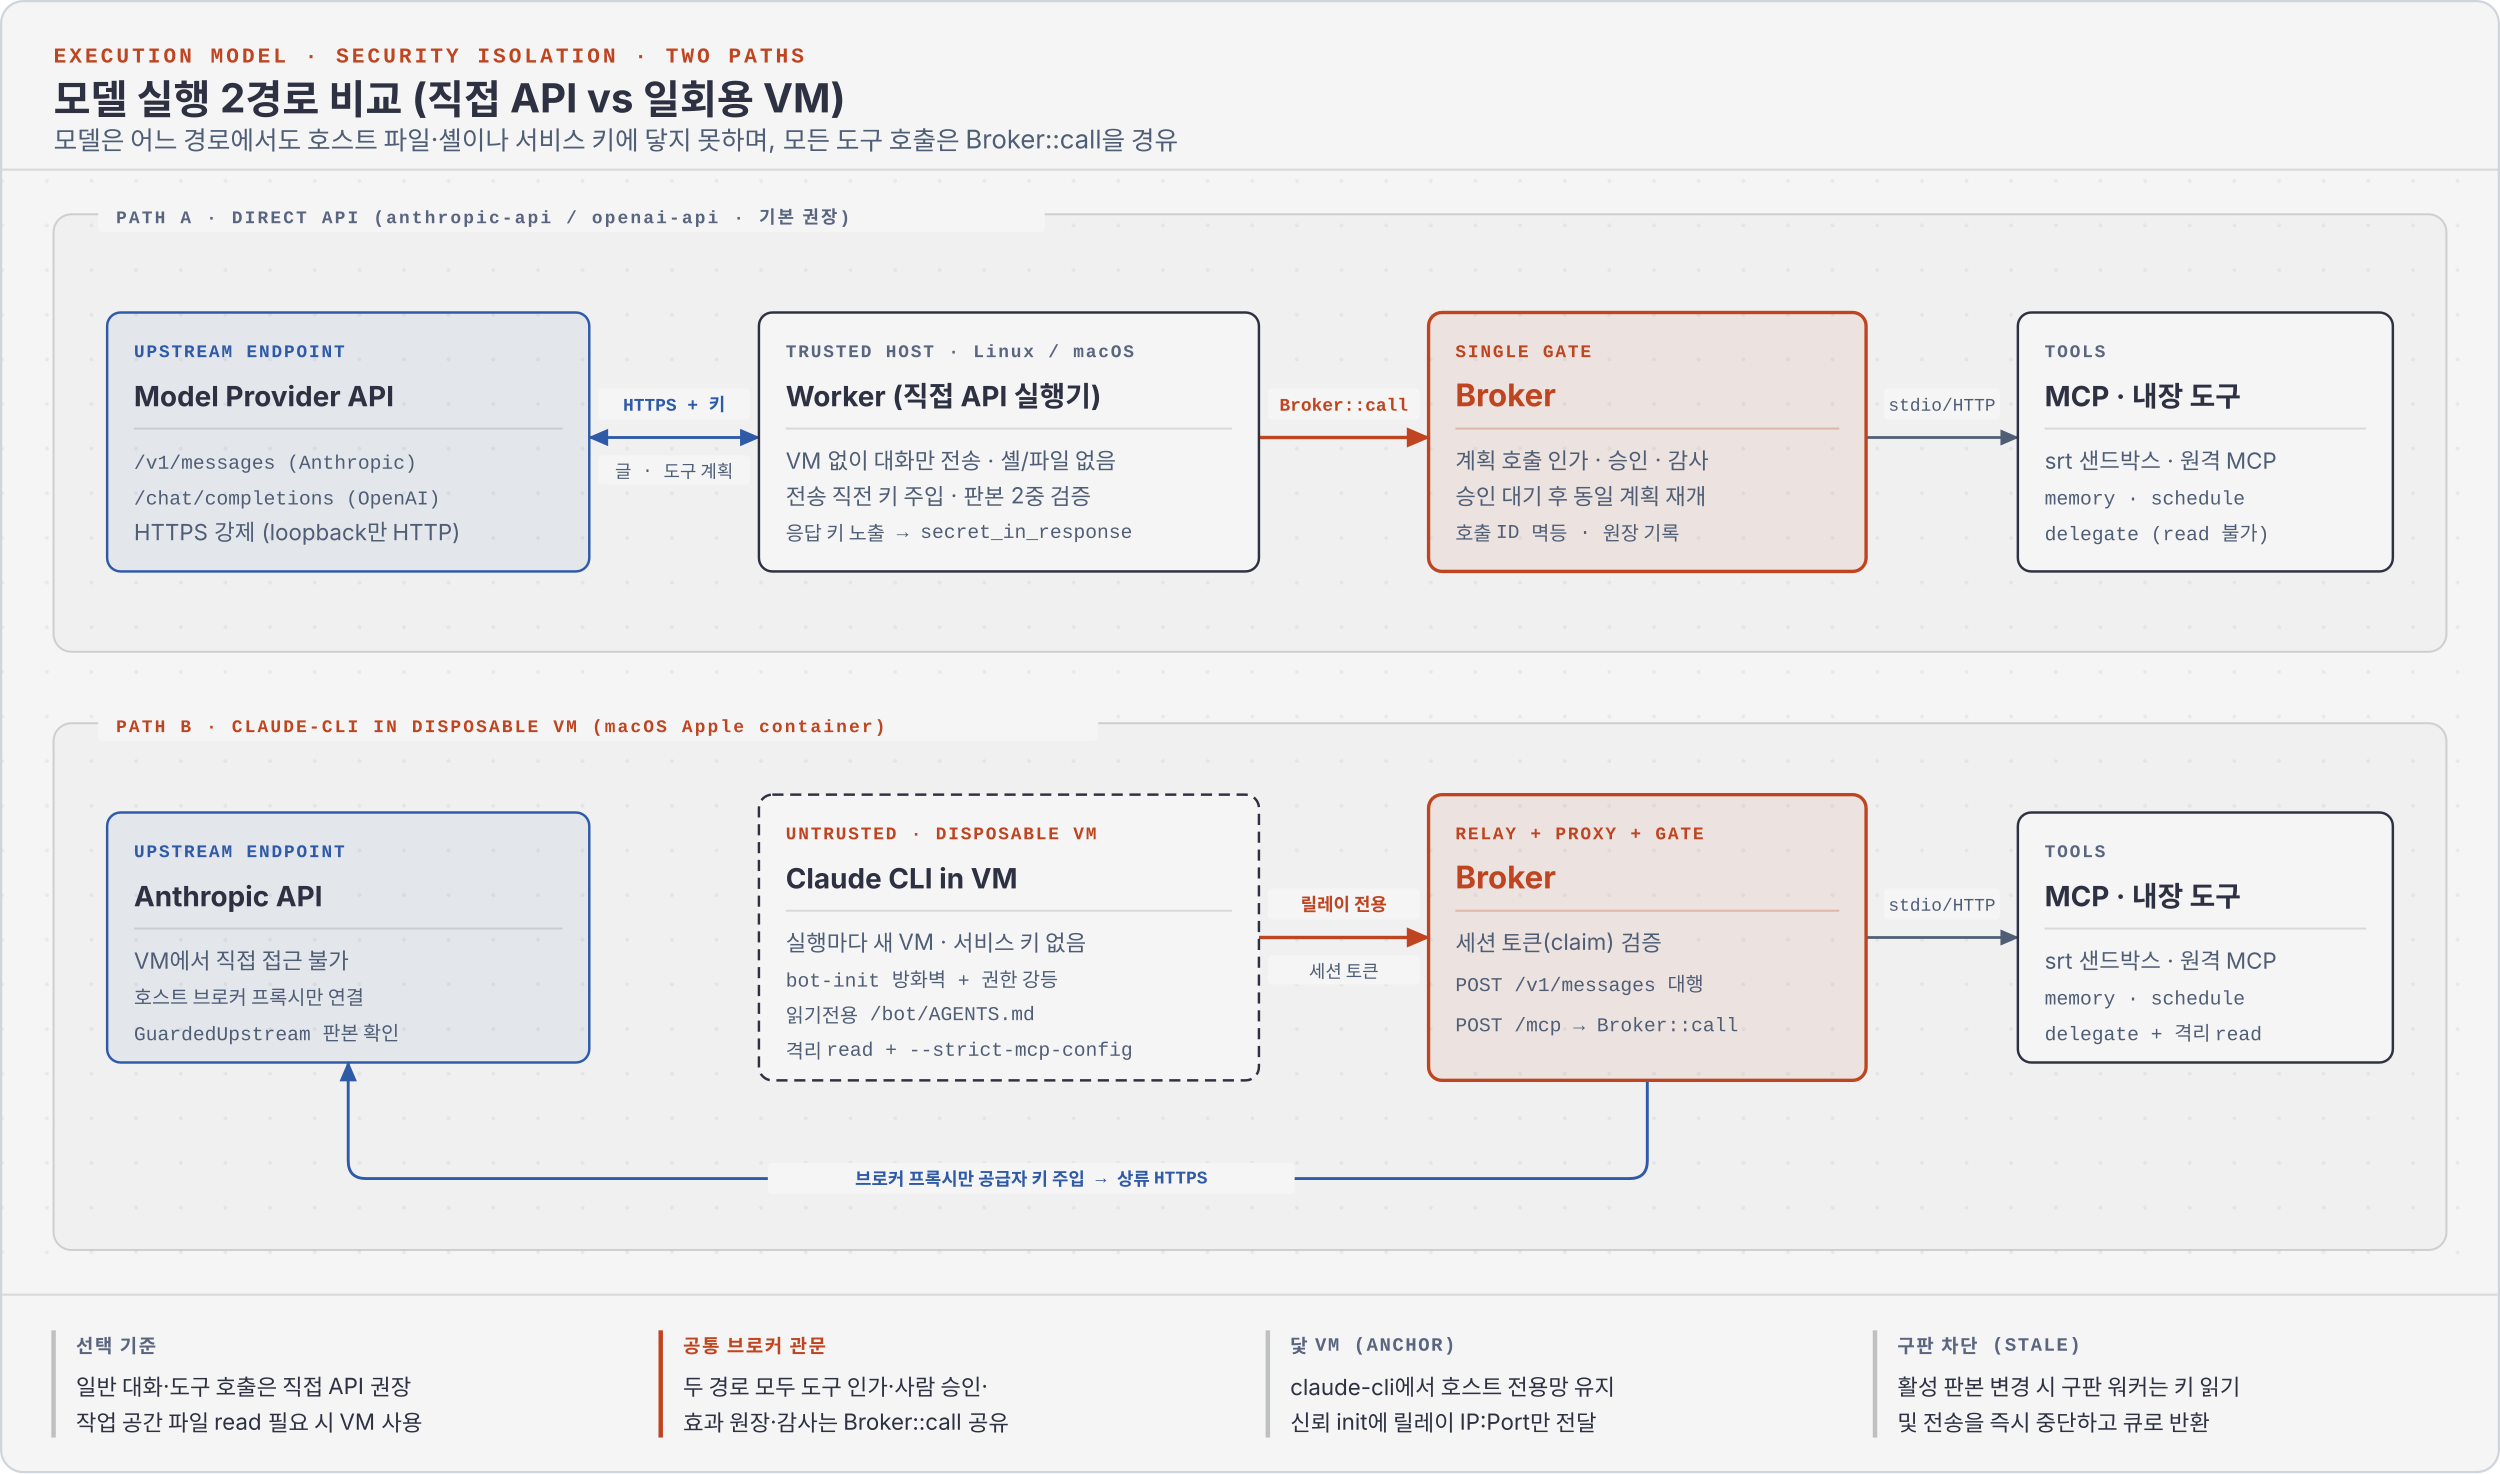
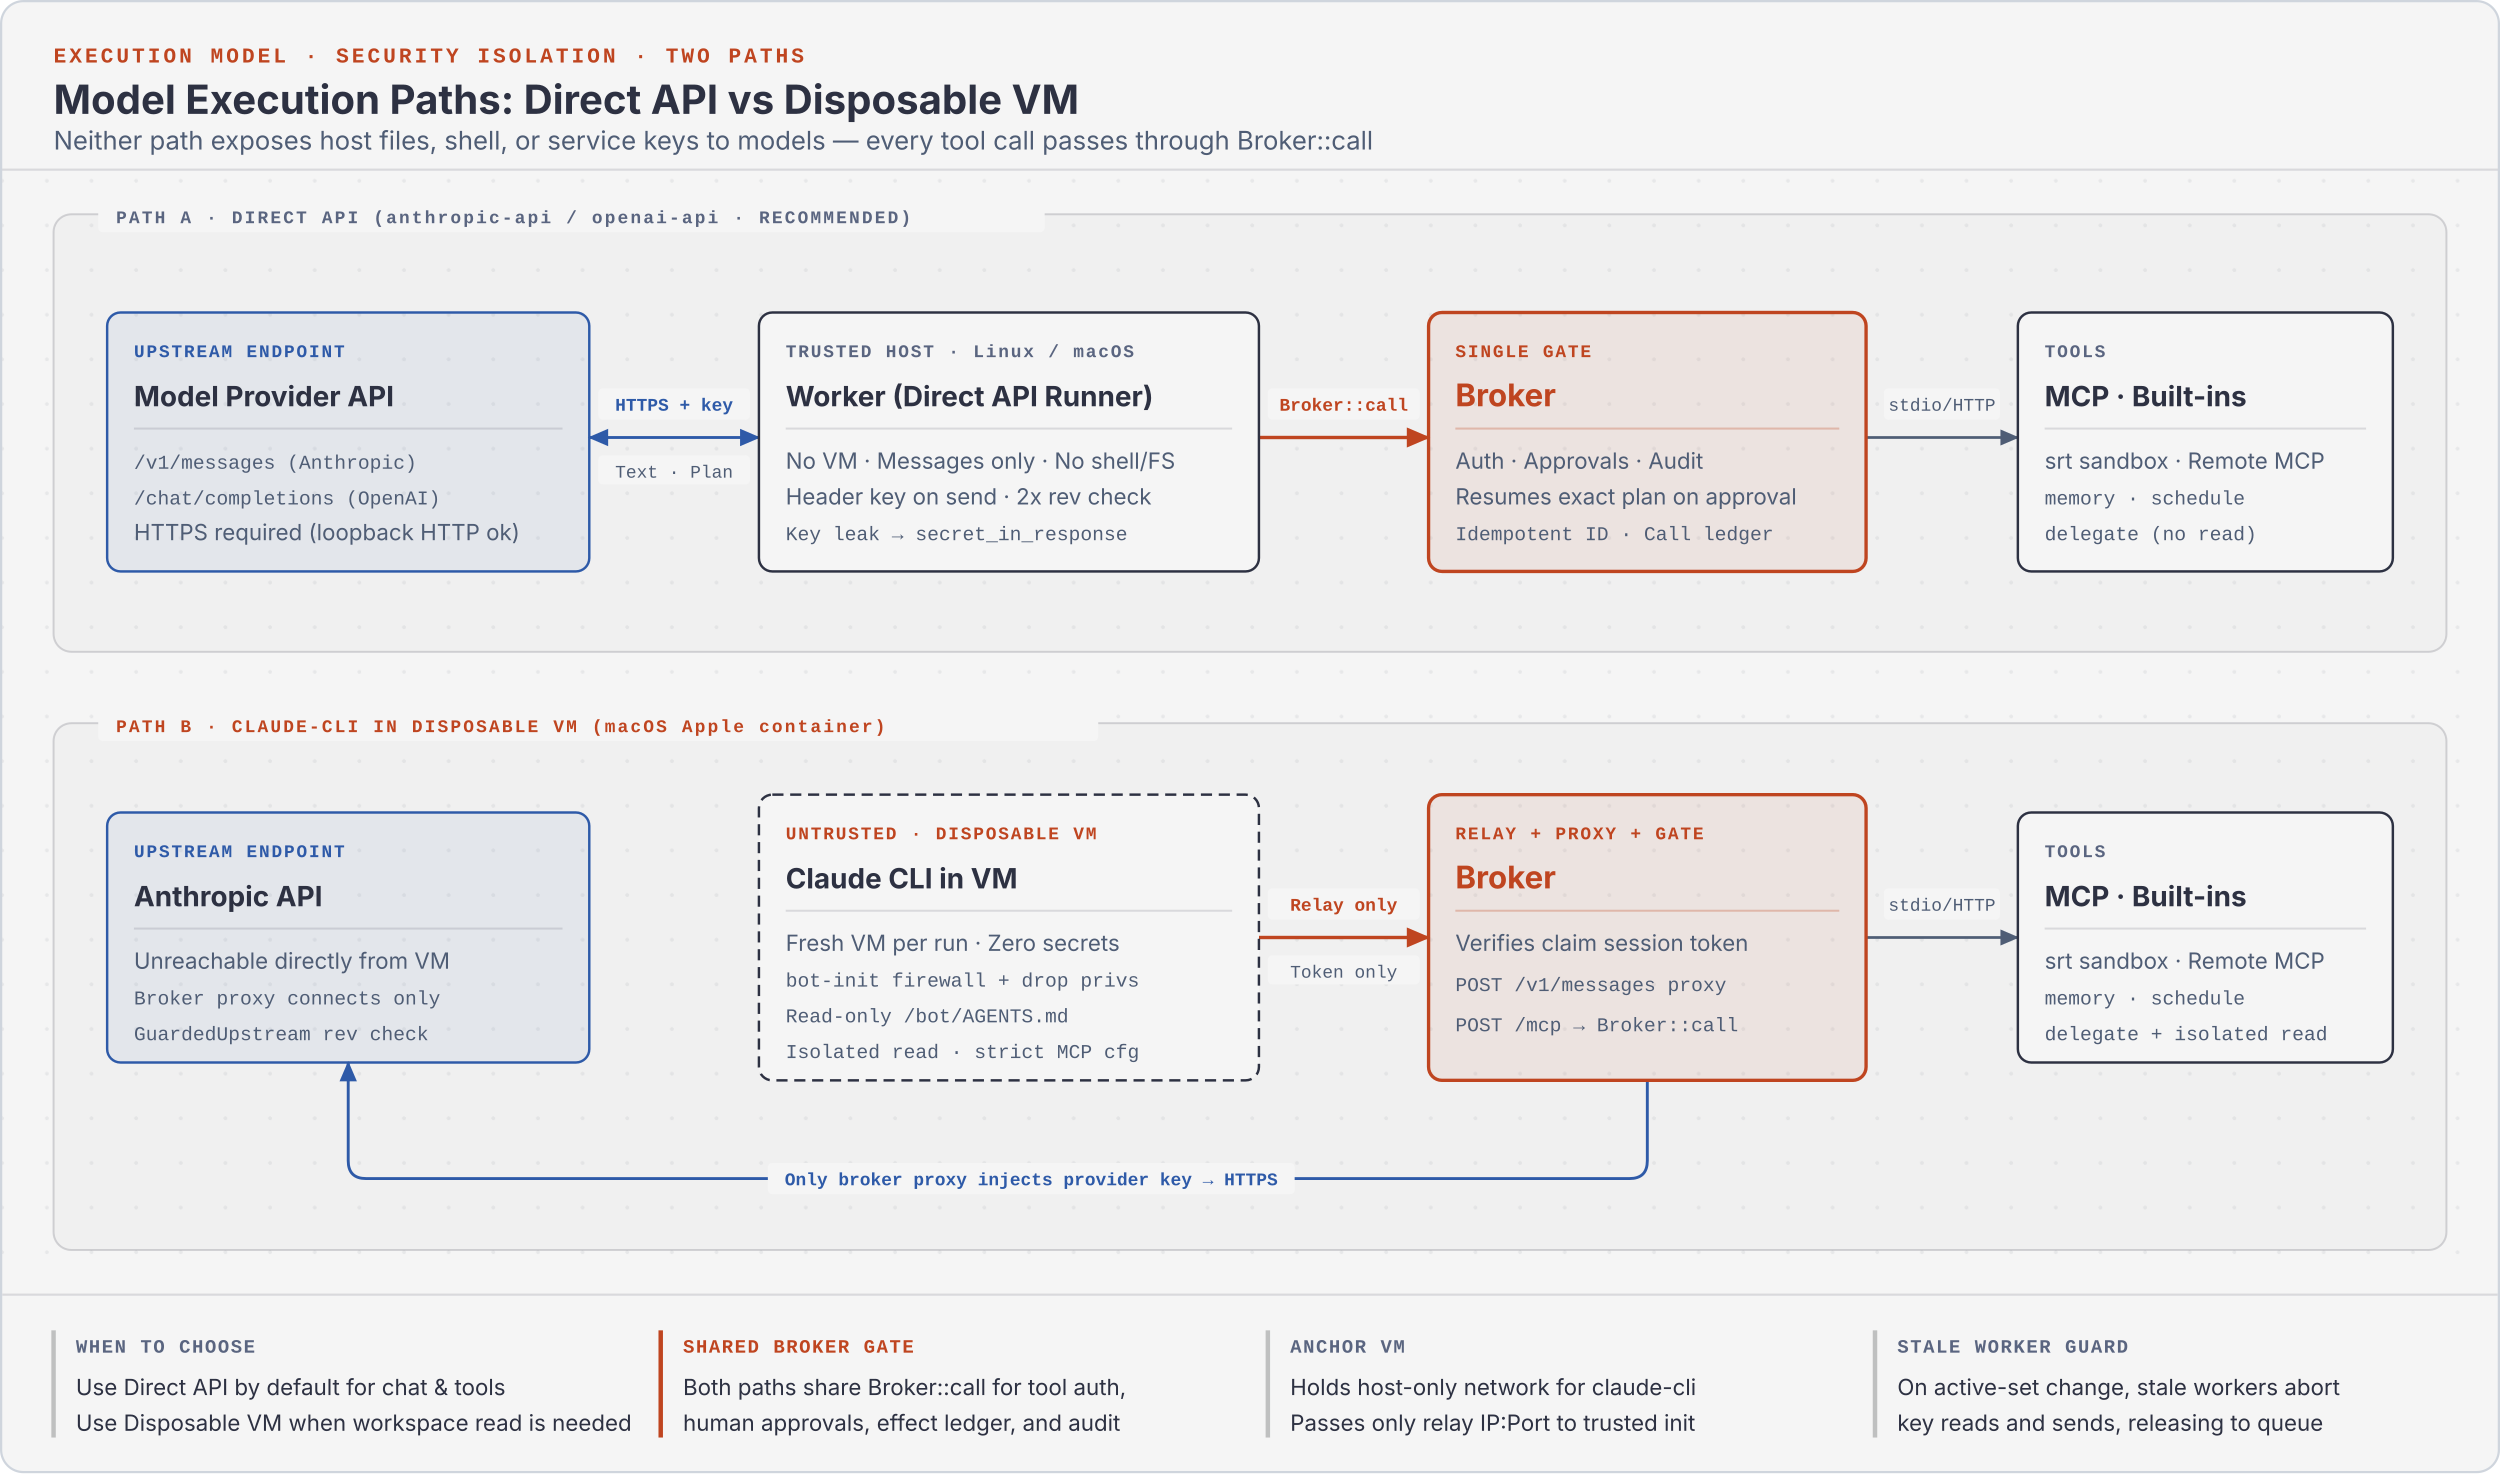
<svg xmlns="http://www.w3.org/2000/svg" viewBox="0 0 1120 660" width="1120" height="660" role="img" aria-labelledby="t-pt-l d-pt-l">
  <style>
    .bg { fill: #f5f5f5; }
    .frame { fill: #f5f5f5; stroke: #cfd5dd; stroke-width: 1; }
    .hdr-bg { fill: #f5f5f5; }
    .ftr-bg { fill: #f5f5f5; }
    .hdr-rule { stroke: rgba(45,49,66,0.14); stroke-width: 1; }
    .dot { fill: rgba(45,49,66,0.11); }
    .zone { fill: rgba(45,49,66,0.025); stroke: rgba(45,49,66,0.18); stroke-width: 0.9; }
    .zone-dash { fill: rgba(45,49,66,0.025); stroke: #4f5d75; stroke-width: 0.9; stroke-dasharray: 5,3; }
    .node { fill: #f5f5f5; stroke: #2d3142; stroke-width: 1.1; }
    .node-soft { fill: #f5f5f5; stroke: #4f5d75; stroke-width: 1; }
    .node-dash { fill: #f5f5f5; stroke: #2d3142; stroke-width: 1.1; stroke-dasharray: 5,3; }
    .node-focal { fill: rgba(191,69,32,0.075); stroke: #bf4520; stroke-width: 1.5; }
    .node-link { fill: rgba(46,90,168,0.07); stroke: #2e5aa8; stroke-width: 1.1; }
    .div { stroke: rgba(45,49,66,0.14); stroke-width: 0.9; }
    .div-acc { stroke: rgba(191,69,32,0.28); stroke-width: 0.9; }
    .lbl-bg { fill: #f5f5f5; }
    .h-eye { font-family: ui-monospace, SFMono-Regular, Menlo, Monaco, Consolas, 'Liberation Mono', monospace; font-size: 9.5px; font-weight: 600; letter-spacing: 0.14em; fill: #bf4520; }
    .h-title { font-family: -apple-system, BlinkMacSystemFont, 'Apple SD Gothic Neo', 'Malgun Gothic', 'Noto Sans KR', 'Segoe UI', sans-serif; font-size: 18px; font-weight: 700; fill: #2d3142; }
    .h-sub { font-family: -apple-system, BlinkMacSystemFont, 'Apple SD Gothic Neo', 'Malgun Gothic', 'Noto Sans KR', 'Segoe UI', sans-serif; font-size: 11.5px; fill: #4f5d75; }
    .eye { font-family: ui-monospace, SFMono-Regular, Menlo, Monaco, Consolas, 'Liberation Mono', monospace; font-size: 8px; font-weight: 600; letter-spacing: 0.10em; fill: #5a6580; }
    .eye-acc { font-family: ui-monospace, SFMono-Regular, Menlo, Monaco, Consolas, 'Liberation Mono', monospace; font-size: 8px; font-weight: 600; letter-spacing: 0.10em; fill: #bf4520; }
    .eye-lnk { font-family: ui-monospace, SFMono-Regular, Menlo, Monaco, Consolas, 'Liberation Mono', monospace; font-size: 8px; font-weight: 600; letter-spacing: 0.10em; fill: #2e5aa8; }
    .ttl { font-family: -apple-system, BlinkMacSystemFont, 'Apple SD Gothic Neo', 'Malgun Gothic', 'Noto Sans KR', 'Segoe UI', sans-serif; font-size: 13.5px; font-weight: 700; fill: #2d3142; }
    .ttl-sm { font-family: -apple-system, BlinkMacSystemFont, 'Apple SD Gothic Neo', 'Malgun Gothic', 'Noto Sans KR', 'Segoe UI', sans-serif; font-size: 12.5px; font-weight: 700; fill: #2d3142; }
    .ttl-acc { font-family: -apple-system, BlinkMacSystemFont, 'Apple SD Gothic Neo', 'Malgun Gothic', 'Noto Sans KR', 'Segoe UI', sans-serif; font-size: 14px; font-weight: 700; fill: #bf4520; }
    .sub { font-family: -apple-system, BlinkMacSystemFont, 'Apple SD Gothic Neo', 'Malgun Gothic', 'Noto Sans KR', 'Segoe UI', sans-serif; font-size: 10px; fill: #4f5d75; }
    .mono { font-family: ui-monospace, SFMono-Regular, Menlo, Monaco, Consolas, 'Liberation Mono', monospace; font-size: 8.8px; fill: #4f5d75; }
    .mono-ink { font-family: ui-monospace, SFMono-Regular, Menlo, Monaco, Consolas, 'Liberation Mono', monospace; font-size: 9.2px; font-weight: 500; fill: #2d3142; }
    .zlbl { font-family: ui-monospace, SFMono-Regular, Menlo, Monaco, Consolas, 'Liberation Mono', monospace; font-size: 8px; font-weight: 600; letter-spacing: 0.12em; fill: #5a6580; }
    .zlbl-acc { font-family: ui-monospace, SFMono-Regular, Menlo, Monaco, Consolas, 'Liberation Mono', monospace; font-size: 8px; font-weight: 600; letter-spacing: 0.12em; fill: #bf4520; }
    .edge { fill: none; stroke: #4f5d75; stroke-width: 1.2; }
    .edge-dash { fill: none; stroke: #4f5d75; stroke-width: 1; stroke-dasharray: 4,3; }
    .edge-acc { fill: none; stroke: #bf4520; stroke-width: 1.5; }
    .edge-lnk { fill: none; stroke: #2e5aa8; stroke-width: 1.3; }
    .elbl { font-family: ui-monospace, SFMono-Regular, Menlo, Monaco, Consolas, 'Liberation Mono', monospace; font-size: 8px; font-weight: 500; fill: #4f5d75; }
    .elbl-acc { font-family: ui-monospace, SFMono-Regular, Menlo, Monaco, Consolas, 'Liberation Mono', monospace; font-size: 8px; font-weight: 600; fill: #bf4520; }
    .elbl-lnk { font-family: ui-monospace, SFMono-Regular, Menlo, Monaco, Consolas, 'Liberation Mono', monospace; font-size: 8px; font-weight: 600; fill: #2e5aa8; }
    .ar-m { fill: #4f5d75; }
    .ar-a { fill: #bf4520; }
    .ar-l { fill: #2e5aa8; }
    .bar { stroke: #bfc0c0; stroke-width: 2; }
    .bar-acc { stroke: #bf4520; stroke-width: 2; }
    .fk { font-family: ui-monospace, SFMono-Regular, Menlo, Monaco, Consolas, 'Liberation Mono', monospace; font-size: 8.5px; font-weight: 600; letter-spacing: 0.08em; fill: #5a6580; }
    .fk-acc { font-family: ui-monospace, SFMono-Regular, Menlo, Monaco, Consolas, 'Liberation Mono', monospace; font-size: 8.5px; font-weight: 600; letter-spacing: 0.08em; fill: #bf4520; }
    .fv { font-family: -apple-system, BlinkMacSystemFont, 'Apple SD Gothic Neo', 'Malgun Gothic', 'Noto Sans KR', 'Segoe UI', sans-serif; font-size: 10px; fill: #2d3142; }
  </style>
  <defs>
    <clipPath id="clip-pt-l">
      <rect x="0.5" y="0.5" width="1119" height="659" rx="10" />
    </clipPath>
    <pattern id="dots-pt-l" width="20" height="20" patternUnits="userSpaceOnUse">
      <circle cx="1" cy="1" r="0.85" class="dot" />
    </pattern>
    <marker id="ar-m-pt-l" markerWidth="7" markerHeight="6" refX="6.5" refY="3" orient="auto">
      <polygon points="0 0, 7 3, 0 6" class="ar-m" />
    </marker>
    <marker id="ar-mr-pt-l" markerWidth="7" markerHeight="6" refX="0.5" refY="3" orient="auto">
      <polygon points="7 0, 0 3, 7 6" class="ar-m" />
    </marker>
    <marker id="ar-a-pt-l" markerWidth="7" markerHeight="6" refX="6.5" refY="3" orient="auto">
      <polygon points="0 0, 7 3, 0 6" class="ar-a" />
    </marker>
    <marker id="ar-ar-pt-l" markerWidth="7" markerHeight="6" refX="0.5" refY="3" orient="auto">
      <polygon points="7 0, 0 3, 7 6" class="ar-a" />
    </marker>
    <marker id="ar-l-pt-l" markerWidth="7" markerHeight="6" refX="6.5" refY="3" orient="auto">
      <polygon points="0 0, 7 3, 0 6" class="ar-l" />
    </marker>
    <marker id="ar-lr-pt-l" markerWidth="7" markerHeight="6" refX="0.5" refY="3" orient="auto">
      <polygon points="7 0, 0 3, 7 6" class="ar-l" />
    </marker>
  </defs>
  <g clip-path="url(#clip-pt-l)">
    <rect width="1120" height="660" class="bg" />
    <rect x="0" y="76" width="1120" height="504" fill="url(#dots-pt-l)" opacity="0.6" />
    <text x="24" y="28" class="h-eye">EXECUTION MODEL · SECURITY ISOLATION · TWO PATHS</text>
-     <text x="24" y="51" class="h-title">모델 실행 2경로 비교 (직접 API vs 일회용 VM)</text>
-     <text x="24" y="67" class="h-sub">모델은 어느 경로에서도 호스트 파일·셸이나 서비스 키에 닿지 못하며, 모든 도구 호출은 Broker::call을 경유</text>
+     <text x="24" y="51" class="h-title">Model Execution Paths: Direct API vs Disposable VM</text>
+     <text x="24" y="67" class="h-sub">Neither path exposes host files, shell, or service keys to models — every tool call passes through Broker::call</text>
    <line x1="0" y1="76" x2="1120" y2="76" class="hdr-rule" />
    <g transform="translate(0,68)">
      <rect x="24" y="28" width="1072" height="196" rx="8" class="zone" />
      <rect x="44" y="22" width="424" height="14" rx="2" class="lbl-bg" />
-       <text x="52" y="32" class="zlbl">PATH A · DIRECT API (anthropic-api / openai-api · 기본 권장)</text>
+       <text x="52" y="32" class="zlbl">PATH A · DIRECT API (anthropic-api / openai-api · RECOMMENDED)</text>
      <rect x="24" y="256" width="1072" height="236" rx="8" class="zone" />
      <rect x="44" y="250" width="448" height="14" rx="2" class="lbl-bg" />
      <text x="52" y="260" class="zlbl-acc">PATH B · CLAUDE-CLI IN DISPOSABLE VM (macOS Apple container)</text>
      <line x1="340" y1="128" x2="264" y2="128" class="edge-lnk" marker-start="url(#ar-lr-pt-l)" marker-end="url(#ar-l-pt-l)" />
      <line x1="564" y1="128" x2="640" y2="128" class="edge-acc" marker-end="url(#ar-a-pt-l)" />
      <line x1="836" y1="128" x2="904" y2="128" class="edge" marker-end="url(#ar-m-pt-l)" />
      <rect x="268" y="106" width="68" height="14" rx="2" class="lbl-bg" />
-       <text x="302" y="116" text-anchor="middle" class="elbl-lnk">HTTPS + 키</text>
+       <text x="302" y="116" text-anchor="middle" class="elbl-lnk">HTTPS + key</text>
      <rect x="268" y="136" width="68" height="13" rx="2" class="lbl-bg" />
-       <text x="302" y="146" text-anchor="middle" class="elbl">글 · 도구 계획</text>
+       <text x="302" y="146" text-anchor="middle" class="elbl">Text · Plan</text>
      <rect x="568" y="106" width="68" height="14" rx="2" class="lbl-bg" />
      <text x="602" y="116" text-anchor="middle" class="elbl-acc">Broker::call</text>
      <rect x="844" y="106" width="52" height="14" rx="2" class="lbl-bg" />
      <text x="870" y="116" text-anchor="middle" class="elbl">stdio/HTTP</text>
      <line x1="564" y1="352" x2="640" y2="352" class="edge-acc" marker-end="url(#ar-a-pt-l)" />
      <path d="M 738,416 V 452 Q 738,460 730,460 H 164 Q 156,460 156,452 V 408" class="edge-lnk" marker-end="url(#ar-l-pt-l)" />
      <line x1="836" y1="352" x2="904" y2="352" class="edge" marker-end="url(#ar-m-pt-l)" />
      <rect x="568" y="330" width="68" height="14" rx="2" class="lbl-bg" />
-       <text x="602" y="340" text-anchor="middle" class="elbl-acc">릴레이 전용</text>
+       <text x="602" y="340" text-anchor="middle" class="elbl-acc">Relay only</text>
      <rect x="568" y="360" width="68" height="13" rx="2" class="lbl-bg" />
-       <text x="602" y="370" text-anchor="middle" class="elbl">세션 토큰</text>
+       <text x="602" y="370" text-anchor="middle" class="elbl">Token only</text>
      <rect x="344" y="453" width="236" height="14" rx="2" class="lbl-bg" />
-       <text x="462" y="463" text-anchor="middle" class="elbl-lnk">브로커 프록시만 공급자 키 주입 → 상류 HTTPS</text>
+       <text x="462" y="463" text-anchor="middle" class="elbl-lnk">Only broker proxy injects provider key → HTTPS</text>
      <rect x="844" y="330" width="52" height="14" rx="2" class="lbl-bg" />
      <text x="870" y="340" text-anchor="middle" class="elbl">stdio/HTTP</text>
      <g id="pa-api">
        <rect x="48" y="72" width="216" height="116" rx="6" class="node-link" />
        <text x="60" y="92" class="eye-lnk">UPSTREAM ENDPOINT</text>
        <text x="60" y="114" class="ttl-sm">Model Provider API</text>
        <line x1="60" y1="124" x2="252" y2="124" class="div" />
        <text x="60" y="142" class="mono">/v1/messages (Anthropic)</text>
        <text x="60" y="158" class="mono">/chat/completions (OpenAI)</text>
-         <text x="60" y="174" class="sub">HTTPS 강제 (loopback만 HTTP)</text>
+         <text x="60" y="174" class="sub">HTTPS required (loopback HTTP ok)</text>
      </g>
      <g id="pa-worker">
        <rect x="340" y="72" width="224" height="116" rx="6" class="node" />
        <text x="352" y="92" class="eye">TRUSTED HOST · Linux / macOS</text>
-         <text x="352" y="114" class="ttl-sm">Worker (직접 API 실행기)</text>
+         <text x="352" y="114" class="ttl-sm">Worker (Direct API Runner)</text>
        <line x1="352" y1="124" x2="552" y2="124" class="div" />
-         <text x="352" y="142" class="sub">VM 없이 대화만 전송 · 셸/파일 없음</text>
-         <text x="352" y="158" class="sub">전송 직전 키 주입 · 판본 2중 검증</text>
-         <text x="352" y="174" class="mono">응답 키 노출 → secret_in_response</text>
+         <text x="352" y="142" class="sub">No VM · Messages only · No shell/FS</text>
+         <text x="352" y="158" class="sub">Header key on send · 2x rev check</text>
+         <text x="352" y="174" class="mono">Key leak → secret_in_response</text>
      </g>
      <g id="pa-broker">
        <rect x="640" y="72" width="196" height="116" rx="6" class="node-focal" />
        <text x="652" y="92" class="eye-acc">SINGLE GATE</text>
        <text x="652" y="114" class="ttl-acc">Broker</text>
        <line x1="652" y1="124" x2="824" y2="124" class="div-acc" />
-         <text x="652" y="142" class="sub">계획 호출 인가 · 승인 · 감사</text>
-         <text x="652" y="158" class="sub">승인 대기 후 동일 계획 재개</text>
-         <text x="652" y="174" class="mono">호출 ID 멱등 · 원장 기록</text>
+         <text x="652" y="142" class="sub">Auth · Approvals · Audit</text>
+         <text x="652" y="158" class="sub">Resumes exact plan on approval</text>
+         <text x="652" y="174" class="mono">Idempotent ID · Call ledger</text>
      </g>
      <g id="pa-tools">
        <rect x="904" y="72" width="168" height="116" rx="6" class="node" />
        <text x="916" y="92" class="eye">TOOLS</text>
-         <text x="916" y="114" class="ttl-sm">MCP · 내장 도구</text>
+         <text x="916" y="114" class="ttl-sm">MCP · Built-ins</text>
        <line x1="916" y1="124" x2="1060" y2="124" class="div" />
-         <text x="916" y="142" class="sub">srt 샌드박스 · 원격 MCP</text>
+         <text x="916" y="142" class="sub">srt sandbox · Remote MCP</text>
        <text x="916" y="158" class="mono">memory · schedule</text>
-         <text x="916" y="174" class="mono">delegate (read 불가)</text>
+         <text x="916" y="174" class="mono">delegate (no read)</text>
      </g>
      <g id="pb-api">
        <rect x="48" y="296" width="216" height="112" rx="6" class="node-link" />
        <text x="60" y="316" class="eye-lnk">UPSTREAM ENDPOINT</text>
        <text x="60" y="338" class="ttl-sm">Anthropic API</text>
        <line x1="60" y1="348" x2="252" y2="348" class="div" />
-         <text x="60" y="366" class="sub">VM에서 직접 접근 불가</text>
-         <text x="60" y="382" class="mono">호스트 브로커 프록시만 연결</text>
-         <text x="60" y="398" class="mono">GuardedUpstream 판본 확인</text>
+         <text x="60" y="366" class="sub">Unreachable directly from VM</text>
+         <text x="60" y="382" class="mono">Broker proxy connects only</text>
+         <text x="60" y="398" class="mono">GuardedUpstream rev check</text>
      </g>
      <g id="pb-vm">
        <rect x="340" y="288" width="224" height="128" rx="6" class="node-dash" />
        <text x="352" y="308" class="eye-acc">UNTRUSTED · DISPOSABLE VM</text>
        <text x="352" y="330" class="ttl-sm">Claude CLI in VM</text>
        <line x1="352" y1="340" x2="552" y2="340" class="div" />
-         <text x="352" y="358" class="sub">실행마다 새 VM · 서비스 키 없음</text>
-         <text x="352" y="374" class="mono">bot-init 방화벽 + 권한 강등</text>
-         <text x="352" y="390" class="mono">읽기전용 /bot/AGENTS.md</text>
-         <text x="352" y="406" class="mono">격리 read + --strict-mcp-config</text>
+         <text x="352" y="358" class="sub">Fresh VM per run · Zero secrets</text>
+         <text x="352" y="374" class="mono">bot-init firewall + drop privs</text>
+         <text x="352" y="390" class="mono">Read-only /bot/AGENTS.md</text>
+         <text x="352" y="406" class="mono">Isolated read · strict MCP cfg</text>
      </g>
      <g id="pb-broker">
        <rect x="640" y="288" width="196" height="128" rx="6" class="node-focal" />
        <text x="652" y="308" class="eye-acc">RELAY + PROXY + GATE</text>
        <text x="652" y="330" class="ttl-acc">Broker</text>
        <line x1="652" y1="340" x2="824" y2="340" class="div-acc" />
-         <text x="652" y="358" class="sub">세션 토큰(claim) 검증</text>
-         <text x="652" y="376" class="mono">POST /v1/messages 대행</text>
+         <text x="652" y="358" class="sub">Verifies claim session token</text>
+         <text x="652" y="376" class="mono">POST /v1/messages proxy</text>
        <text x="652" y="394" class="mono">POST /mcp → Broker::call</text>
      </g>
      <g id="pb-tools">
        <rect x="904" y="296" width="168" height="112" rx="6" class="node" />
        <text x="916" y="316" class="eye">TOOLS</text>
-         <text x="916" y="338" class="ttl-sm">MCP · 내장 도구</text>
+         <text x="916" y="338" class="ttl-sm">MCP · Built-ins</text>
        <line x1="916" y1="348" x2="1060" y2="348" class="div" />
-         <text x="916" y="366" class="sub">srt 샌드박스 · 원격 MCP</text>
+         <text x="916" y="366" class="sub">srt sandbox · Remote MCP</text>
        <text x="916" y="382" class="mono">memory · schedule</text>
-         <text x="916" y="398" class="mono">delegate + 격리 read</text>
+         <text x="916" y="398" class="mono">delegate + isolated read</text>
      </g>
    </g>
    <line x1="1" y1="580" x2="1119" y2="580" class="hdr-rule" />
    <line x1="24" y1="596" x2="24" y2="644" class="bar" />
-     <text x="34" y="606" class="fk">선택 기준</text>
-     <text x="34" y="625" class="fv">일반 대화·도구 호출은 직접 API 권장</text>
-     <text x="34" y="641" class="fv">작업 공간 파일 read 필요 시 VM 사용</text>
+     <text x="34" y="606" class="fk">WHEN TO CHOOSE</text>
+     <text x="34" y="625" class="fv">Use Direct API by default for chat &amp; tools</text>
+     <text x="34" y="641" class="fv">Use Disposable VM when workspace read is needed</text>
    <line x1="296" y1="596" x2="296" y2="644" class="bar-acc" />
-     <text x="306" y="606" class="fk-acc">공통 브로커 관문</text>
-     <text x="306" y="625" class="fv">두 경로 모두 도구 인가·사람 승인·</text>
-     <text x="306" y="641" class="fv">효과 원장·감사는 Broker::call 공유</text>
+     <text x="306" y="606" class="fk-acc">SHARED BROKER GATE</text>
+     <text x="306" y="625" class="fv">Both paths share Broker::call for tool auth,</text>
+     <text x="306" y="641" class="fv">human approvals, effect ledger, and audit</text>
    <line x1="568" y1="596" x2="568" y2="644" class="bar" />
-     <text x="578" y="606" class="fk">닻 VM (ANCHOR)</text>
-     <text x="578" y="625" class="fv">claude-cli에서 호스트 전용망 유지</text>
-     <text x="578" y="641" class="fv">신뢰 init에 릴레이 IP:Port만 전달</text>
+     <text x="578" y="606" class="fk">ANCHOR VM</text>
+     <text x="578" y="625" class="fv">Holds host-only network for claude-cli</text>
+     <text x="578" y="641" class="fv">Passes only relay IP:Port to trusted init</text>
    <line x1="840" y1="596" x2="840" y2="644" class="bar" />
-     <text x="850" y="606" class="fk">구판 차단 (STALE)</text>
-     <text x="850" y="625" class="fv">활성 판본 변경 시 구판 워커는 키 읽기</text>
-     <text x="850" y="641" class="fv">및 전송을 즉시 중단하고 큐로 반환</text>
+     <text x="850" y="606" class="fk">STALE WORKER GUARD</text>
+     <text x="850" y="625" class="fv">On active-set change, stale workers abort</text>
+     <text x="850" y="641" class="fv">key reads and sends, releasing to queue</text>
  </g>
  <rect x="0.5" y="0.5" width="1119" height="659" rx="10" fill="none" stroke="#cfd5dd" stroke-width="1" />
</svg>
